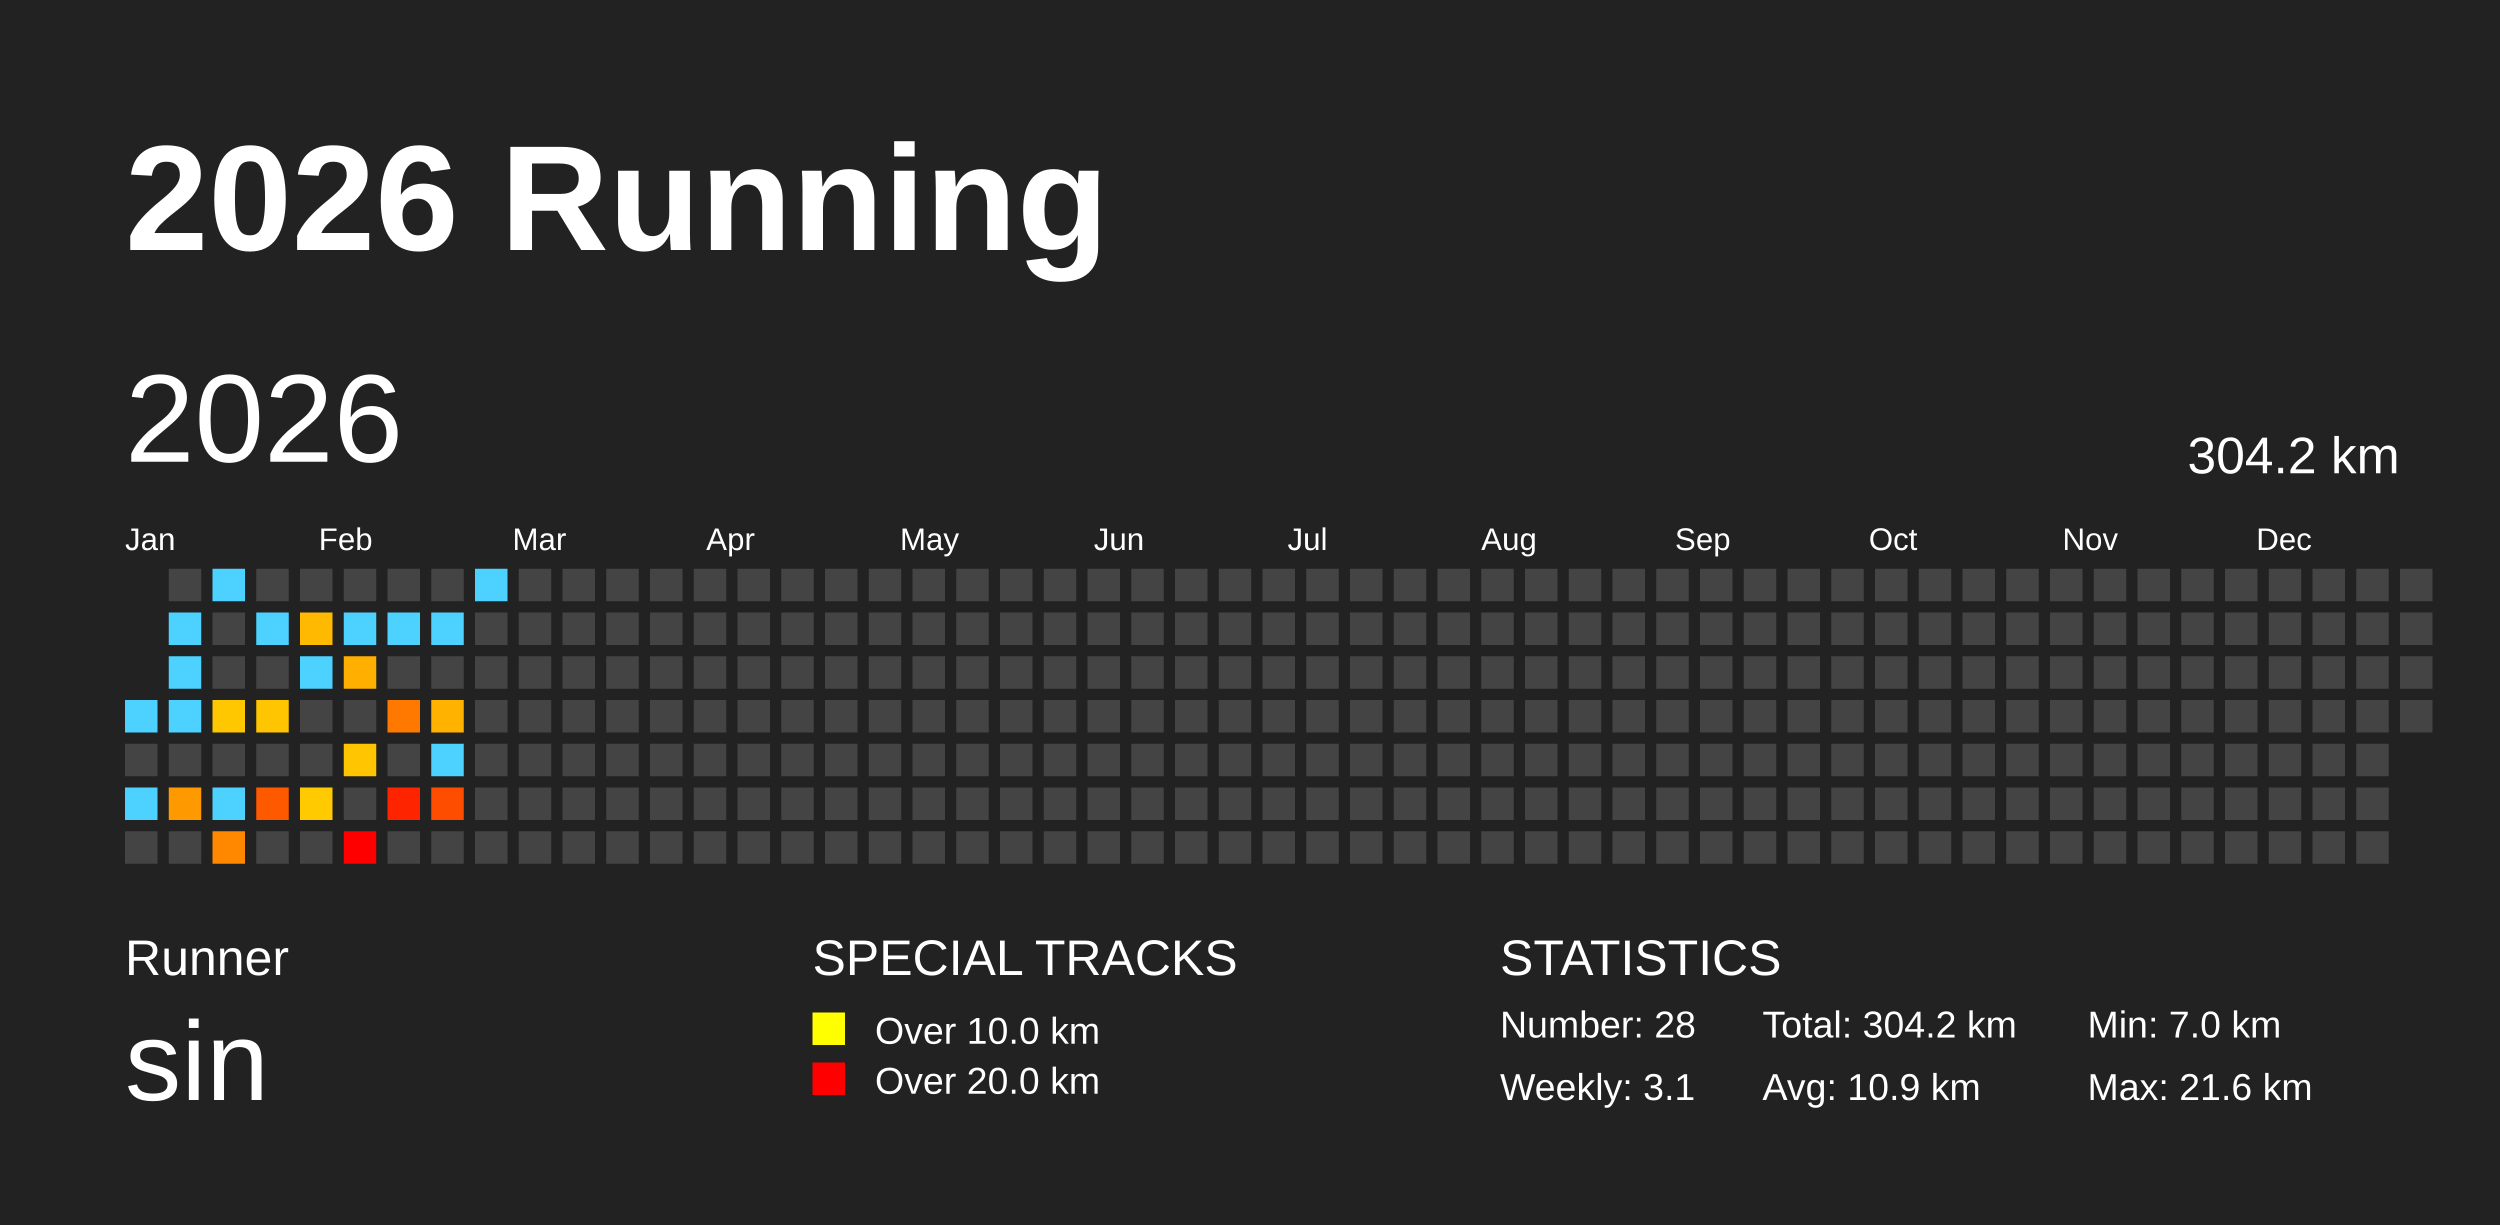
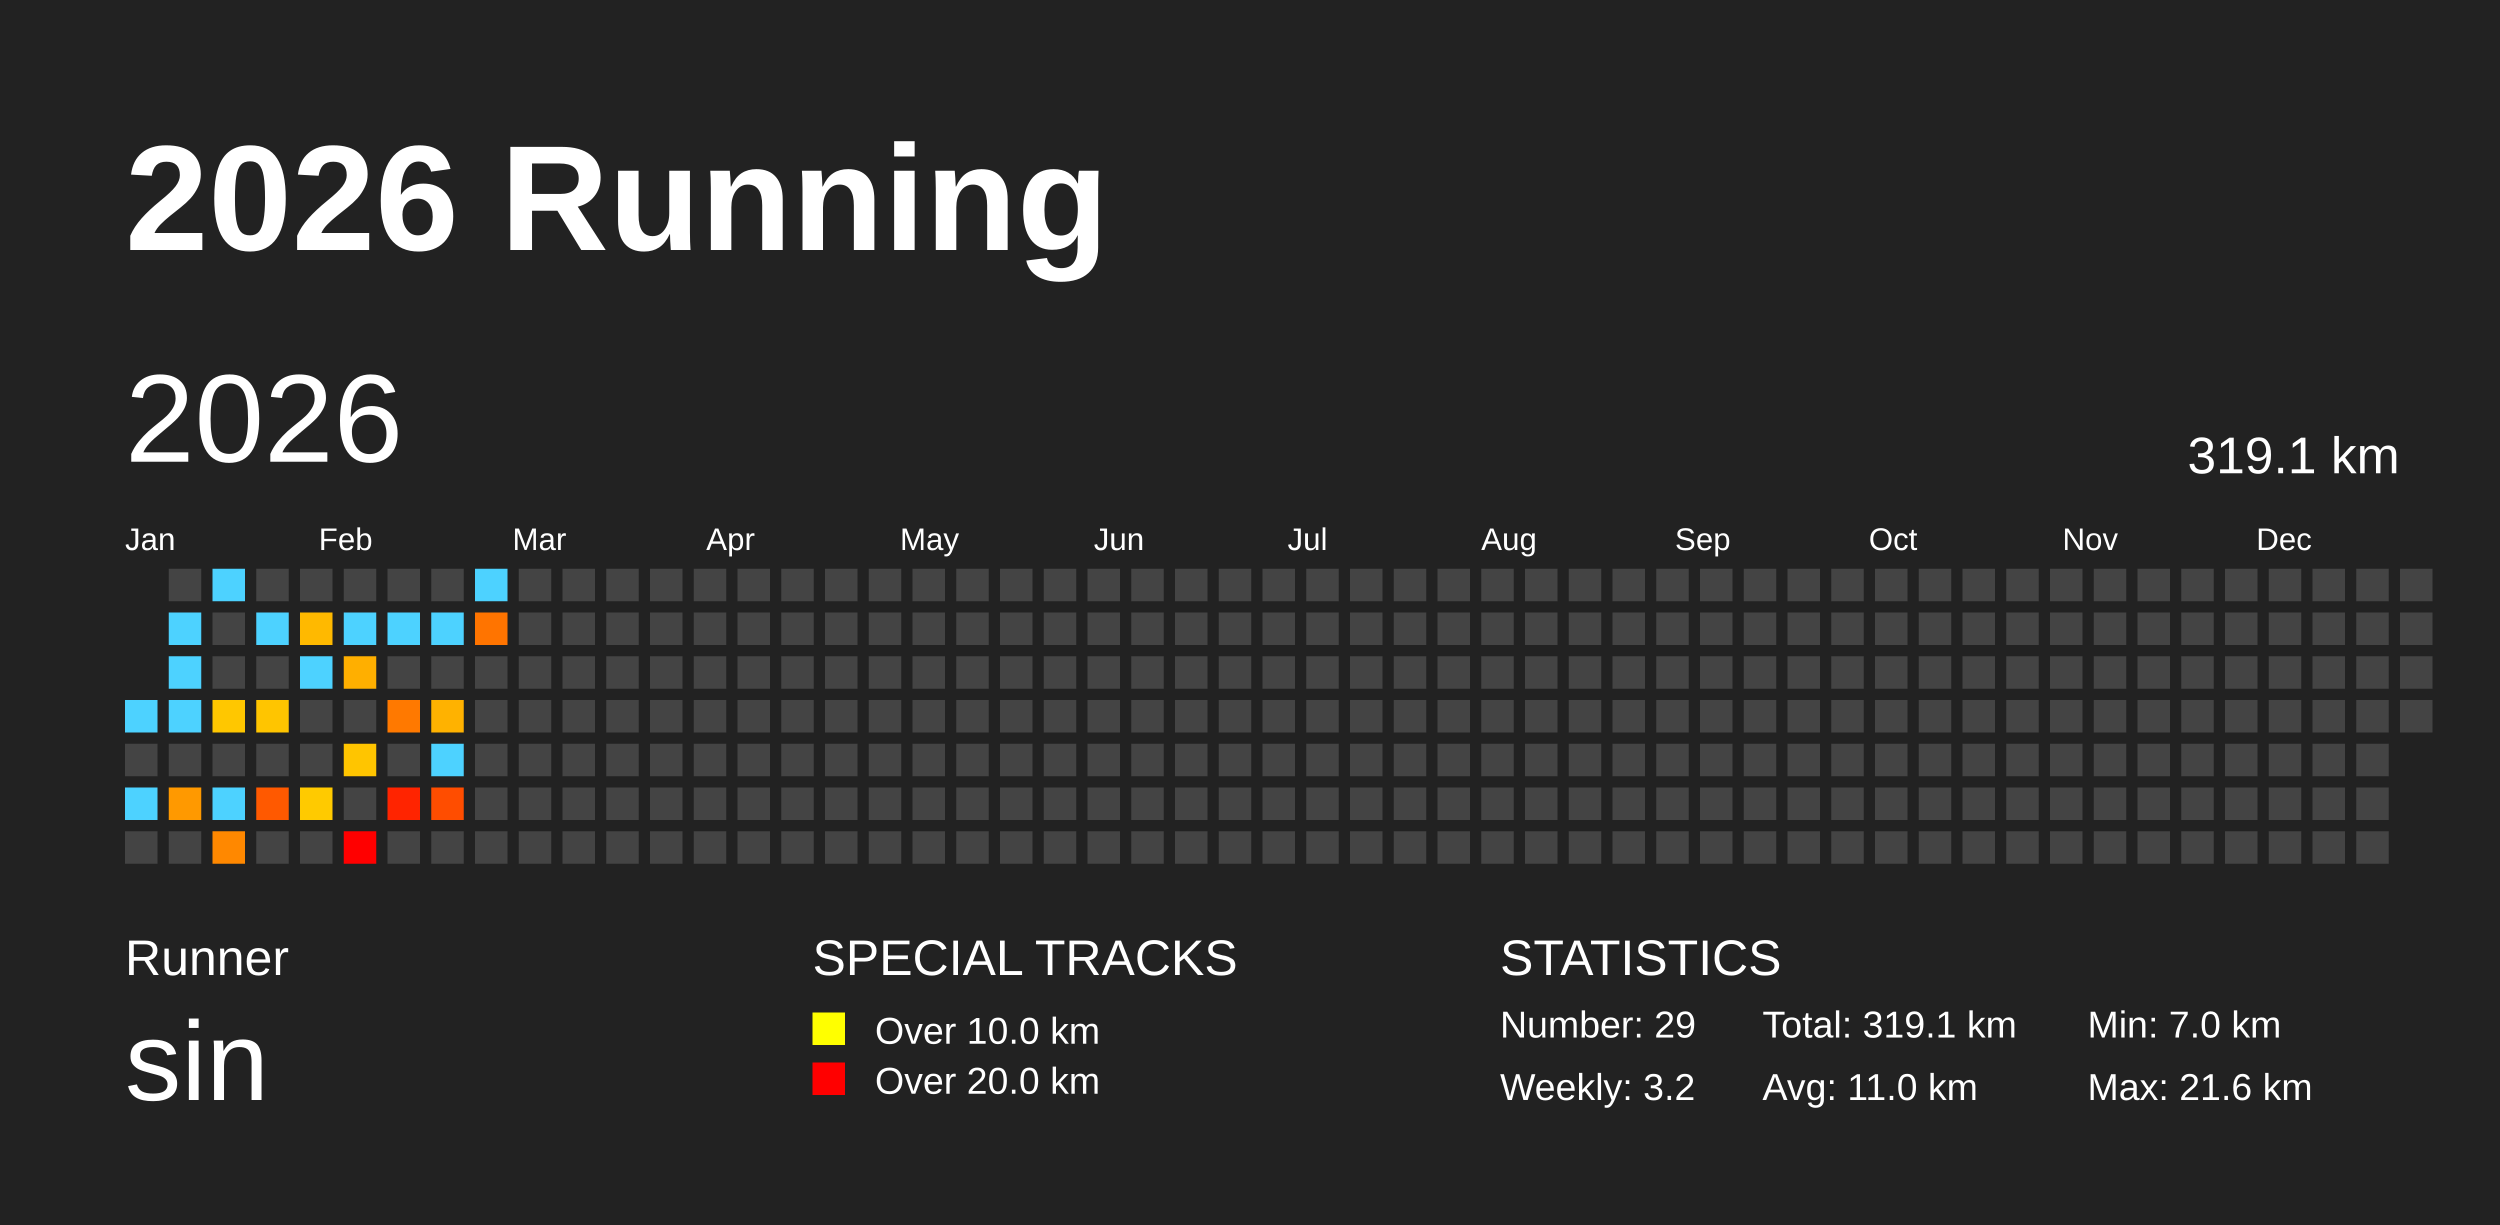
<svg xmlns="http://www.w3.org/2000/svg" baseProfile="full" height="98mm" version="1.1" viewBox="0,0,200,98" width="200mm">
  <defs />
  <rect fill="#222222" height="98" width="200" x="0" y="0" />
  <text fill="#FFFFFF" style="font-size:12px; font-family:Arial; font-weight:bold;" x="10" y="20">2026 Running</text>
  <text fill="#FFFFFF" style="font-size:4px; font-family:Arial" x="10" y="78">Runner</text>
  <text fill="#FFFFFF" style="font-size:9px; font-family:Arial" x="10" y="88">sin</text>
  <text fill="#FFFFFF" style="font-size:4px; font-family:Arial" x="65" y="78">SPECIAL TRACKS</text>
  <rect fill="yellow" height="2.6" width="2.6" x="65" y="81" />
  <text fill="#FFFFFF" style="font-size:3px; font-family:Arial" x="70" y="83.5">Over 10.0 km</text>
  <rect fill="red" height="2.6" width="2.6" x="65" y="85" />
  <text fill="#FFFFFF" style="font-size:3px; font-family:Arial" x="70" y="87.5">Over 20.0 km</text>
  <text fill="#FFFFFF" style="font-size:4px; font-family:Arial" x="120" y="78">STATISTICS</text>
-   <text fill="#FFFFFF" style="font-size:3px; font-family:Arial" x="120" y="83">Number: 28</text>
-   <text fill="#FFFFFF" style="font-size:3px; font-family:Arial" x="120" y="88">Weekly: 3.1</text>
-   <text fill="#FFFFFF" style="font-size:3px; font-family:Arial" x="141" y="83">Total: 304.2 km</text>
-   <text fill="#FFFFFF" style="font-size:3px; font-family:Arial" x="141" y="88">Avg: 10.9 km</text>
+   <text fill="#FFFFFF" style="font-size:3px; font-family:Arial" x="120" y="83">Number: 29</text>
+   <text fill="#FFFFFF" style="font-size:3px; font-family:Arial" x="120" y="88">Weekly: 3.2</text>
+   <text fill="#FFFFFF" style="font-size:3px; font-family:Arial" x="141" y="83">Total: 319.1 km</text>
+   <text fill="#FFFFFF" style="font-size:3px; font-family:Arial" x="141" y="88">Avg: 11.0 km</text>
  <text fill="#FFFFFF" style="font-size:3px; font-family:Arial" x="167" y="83">Min: 7.0 km</text>
  <text fill="#FFFFFF" style="font-size:3px; font-family:Arial" x="167" y="88">Max: 21.6 km</text>
  <text dominant-baseline="hanging" fill="#FFFFFF" style="font-size:10.0px; font-family:Arial;" x="10" y="30">2026</text>
-   <text dominant-baseline="hanging" fill="#FFFFFF" style="font-size:4.125px; font-family:Arial;" x="175" y="35">304.2 km</text>
+   <text dominant-baseline="hanging" fill="#FFFFFF" style="font-size:4.125px; font-family:Arial;" x="175" y="35">319.1 km</text>
  <text fill="#FFFFFF" style="font-size:2.5px; font-family:Arial" x="10.0" y="44">Jan</text>
  <text fill="#FFFFFF" style="font-size:2.5px; font-family:Arial" x="25.5" y="44">Feb</text>
  <text fill="#FFFFFF" style="font-size:2.5px; font-family:Arial" x="41.0" y="44">Mar</text>
  <text fill="#FFFFFF" style="font-size:2.5px; font-family:Arial" x="56.5" y="44">Apr</text>
  <text fill="#FFFFFF" style="font-size:2.5px; font-family:Arial" x="72.0" y="44">May</text>
  <text fill="#FFFFFF" style="font-size:2.5px; font-family:Arial" x="87.5" y="44">Jun</text>
  <text fill="#FFFFFF" style="font-size:2.5px; font-family:Arial" x="103.0" y="44">Jul</text>
  <text fill="#FFFFFF" style="font-size:2.5px; font-family:Arial" x="118.5" y="44">Aug</text>
  <text fill="#FFFFFF" style="font-size:2.5px; font-family:Arial" x="134.0" y="44">Sep</text>
  <text fill="#FFFFFF" style="font-size:2.5px; font-family:Arial" x="149.5" y="44">Oct</text>
  <text fill="#FFFFFF" style="font-size:2.5px; font-family:Arial" x="165.0" y="44">Nov</text>
  <text fill="#FFFFFF" style="font-size:2.5px; font-family:Arial" x="180.5" y="44">Dec</text>
  <rect fill="#4dd2ff" height="2.6" width="2.6" x="10.0" y="56.0" />
  <rect fill="#444444" height="2.6" width="2.6" x="10.0" y="59.5" />
  <rect fill="#4dd2ff" height="2.6" width="2.6" x="10.0" y="63.0" />
  <rect fill="#444444" height="2.6" width="2.6" x="10.0" y="66.5" />
  <rect fill="#444444" height="2.6" width="2.6" x="13.5" y="45.5" />
  <rect fill="#4dd2ff" height="2.6" width="2.6" x="13.5" y="49.0" />
  <rect fill="#4dd2ff" height="2.6" width="2.6" x="13.5" y="52.5" />
  <rect fill="#4dd2ff" height="2.6" width="2.6" x="13.5" y="56.0" />
  <rect fill="#444444" height="2.6" width="2.6" x="13.5" y="59.5" />
  <rect fill="#ff9900" height="2.6" width="2.6" x="13.5" y="63.0" />
  <rect fill="#444444" height="2.6" width="2.6" x="13.5" y="66.5" />
  <rect fill="#4dd2ff" height="2.6" width="2.6" x="17.0" y="45.5" />
  <rect fill="#444444" height="2.6" width="2.6" x="17.0" y="49.0" />
  <rect fill="#444444" height="2.6" width="2.6" x="17.0" y="52.5" />
  <rect fill="#ffc700" height="2.6" width="2.6" x="17.0" y="56.0" />
  <rect fill="#444444" height="2.6" width="2.6" x="17.0" y="59.5" />
  <rect fill="#4dd2ff" height="2.6" width="2.6" x="17.0" y="63.0" />
  <rect fill="#ff8800" height="2.6" width="2.6" x="17.0" y="66.5" />
  <rect fill="#444444" height="2.6" width="2.6" x="20.5" y="45.5" />
  <rect fill="#4dd2ff" height="2.6" width="2.6" x="20.5" y="49.0" />
  <rect fill="#444444" height="2.6" width="2.6" x="20.5" y="52.5" />
  <rect fill="#ffc500" height="2.6" width="2.6" x="20.5" y="56.0" />
  <rect fill="#444444" height="2.6" width="2.6" x="20.5" y="59.5" />
  <rect fill="#ff5900" height="2.6" width="2.6" x="20.5" y="63.0" />
  <rect fill="#444444" height="2.6" width="2.6" x="20.5" y="66.5" />
  <rect fill="#444444" height="2.6" width="2.6" x="24.0" y="45.5" />
  <rect fill="#ffb900" height="2.6" width="2.6" x="24.0" y="49.0" />
  <rect fill="#4dd2ff" height="2.6" width="2.6" x="24.0" y="52.5" />
  <rect fill="#444444" height="2.6" width="2.6" x="24.0" y="56.0" />
  <rect fill="#444444" height="2.6" width="2.6" x="24.0" y="59.5" />
  <rect fill="#ffca00" height="2.6" width="2.6" x="24.0" y="63.0" />
  <rect fill="#444444" height="2.6" width="2.6" x="24.0" y="66.5" />
  <rect fill="#444444" height="2.6" width="2.6" x="27.5" y="45.5" />
  <rect fill="#4dd2ff" height="2.6" width="2.6" x="27.5" y="49.0" />
  <rect fill="#ffaf00" height="2.6" width="2.6" x="27.5" y="52.5" />
  <rect fill="#444444" height="2.6" width="2.6" x="27.5" y="56.0" />
  <rect fill="#ffc500" height="2.6" width="2.6" x="27.5" y="59.5" />
  <rect fill="#444444" height="2.6" width="2.6" x="27.5" y="63.0" />
  <rect fill="red" height="2.6" width="2.6" x="27.5" y="66.5" />
  <rect fill="#444444" height="2.6" width="2.6" x="31.0" y="45.5" />
  <rect fill="#4dd2ff" height="2.6" width="2.6" x="31.0" y="49.0" />
  <rect fill="#444444" height="2.6" width="2.6" x="31.0" y="52.5" />
  <rect fill="#ff7900" height="2.6" width="2.6" x="31.0" y="56.0" />
  <rect fill="#444444" height="2.6" width="2.6" x="31.0" y="59.5" />
  <rect fill="#ff2400" height="2.6" width="2.6" x="31.0" y="63.0" />
  <rect fill="#444444" height="2.6" width="2.6" x="31.0" y="66.5" />
  <rect fill="#444444" height="2.6" width="2.6" x="34.5" y="45.5" />
  <rect fill="#4dd2ff" height="2.6" width="2.6" x="34.5" y="49.0" />
  <rect fill="#444444" height="2.6" width="2.6" x="34.5" y="52.5" />
  <rect fill="#ffb200" height="2.6" width="2.6" x="34.5" y="56.0" />
  <rect fill="#4dd2ff" height="2.6" width="2.6" x="34.5" y="59.5" />
  <rect fill="#ff4d00" height="2.6" width="2.6" x="34.5" y="63.0" />
  <rect fill="#444444" height="2.6" width="2.6" x="34.5" y="66.5" />
  <rect fill="#4dd2ff" height="2.6" width="2.6" x="38.0" y="45.5" />
-   <rect fill="#444444" height="2.6" width="2.6" x="38.0" y="49.0" />
+   <rect fill="#ff7400" height="2.6" width="2.6" x="38.0" y="49.0" />
  <rect fill="#444444" height="2.6" width="2.6" x="38.0" y="52.5" />
  <rect fill="#444444" height="2.6" width="2.6" x="38.0" y="56.0" />
  <rect fill="#444444" height="2.6" width="2.6" x="38.0" y="59.5" />
  <rect fill="#444444" height="2.6" width="2.6" x="38.0" y="63.0" />
  <rect fill="#444444" height="2.6" width="2.6" x="38.0" y="66.5" />
  <rect fill="#444444" height="2.6" width="2.6" x="41.5" y="45.5" />
  <rect fill="#444444" height="2.6" width="2.6" x="41.5" y="49.0" />
  <rect fill="#444444" height="2.6" width="2.6" x="41.5" y="52.5" />
  <rect fill="#444444" height="2.6" width="2.6" x="41.5" y="56.0" />
  <rect fill="#444444" height="2.6" width="2.6" x="41.5" y="59.5" />
  <rect fill="#444444" height="2.6" width="2.6" x="41.5" y="63.0" />
  <rect fill="#444444" height="2.6" width="2.6" x="41.5" y="66.5" />
  <rect fill="#444444" height="2.6" width="2.6" x="45.0" y="45.5" />
  <rect fill="#444444" height="2.6" width="2.6" x="45.0" y="49.0" />
  <rect fill="#444444" height="2.6" width="2.6" x="45.0" y="52.5" />
  <rect fill="#444444" height="2.6" width="2.6" x="45.0" y="56.0" />
  <rect fill="#444444" height="2.6" width="2.6" x="45.0" y="59.5" />
  <rect fill="#444444" height="2.6" width="2.6" x="45.0" y="63.0" />
  <rect fill="#444444" height="2.6" width="2.6" x="45.0" y="66.5" />
  <rect fill="#444444" height="2.6" width="2.6" x="48.5" y="45.5" />
  <rect fill="#444444" height="2.6" width="2.6" x="48.5" y="49.0" />
  <rect fill="#444444" height="2.6" width="2.6" x="48.5" y="52.5" />
  <rect fill="#444444" height="2.6" width="2.6" x="48.5" y="56.0" />
  <rect fill="#444444" height="2.6" width="2.6" x="48.5" y="59.5" />
  <rect fill="#444444" height="2.6" width="2.6" x="48.5" y="63.0" />
  <rect fill="#444444" height="2.6" width="2.6" x="48.5" y="66.5" />
  <rect fill="#444444" height="2.6" width="2.6" x="52.0" y="45.5" />
  <rect fill="#444444" height="2.6" width="2.6" x="52.0" y="49.0" />
  <rect fill="#444444" height="2.6" width="2.6" x="52.0" y="52.5" />
  <rect fill="#444444" height="2.6" width="2.6" x="52.0" y="56.0" />
  <rect fill="#444444" height="2.6" width="2.6" x="52.0" y="59.5" />
  <rect fill="#444444" height="2.6" width="2.6" x="52.0" y="63.0" />
  <rect fill="#444444" height="2.6" width="2.6" x="52.0" y="66.5" />
  <rect fill="#444444" height="2.6" width="2.6" x="55.5" y="45.5" />
  <rect fill="#444444" height="2.6" width="2.6" x="55.5" y="49.0" />
  <rect fill="#444444" height="2.6" width="2.6" x="55.5" y="52.5" />
  <rect fill="#444444" height="2.6" width="2.6" x="55.5" y="56.0" />
  <rect fill="#444444" height="2.6" width="2.6" x="55.5" y="59.5" />
  <rect fill="#444444" height="2.6" width="2.6" x="55.5" y="63.0" />
  <rect fill="#444444" height="2.6" width="2.6" x="55.5" y="66.5" />
  <rect fill="#444444" height="2.6" width="2.6" x="59.0" y="45.5" />
  <rect fill="#444444" height="2.6" width="2.6" x="59.0" y="49.0" />
  <rect fill="#444444" height="2.6" width="2.6" x="59.0" y="52.5" />
  <rect fill="#444444" height="2.6" width="2.6" x="59.0" y="56.0" />
  <rect fill="#444444" height="2.6" width="2.6" x="59.0" y="59.5" />
  <rect fill="#444444" height="2.6" width="2.6" x="59.0" y="63.0" />
  <rect fill="#444444" height="2.6" width="2.6" x="59.0" y="66.5" />
  <rect fill="#444444" height="2.6" width="2.6" x="62.5" y="45.5" />
  <rect fill="#444444" height="2.6" width="2.6" x="62.5" y="49.0" />
  <rect fill="#444444" height="2.6" width="2.6" x="62.5" y="52.5" />
  <rect fill="#444444" height="2.6" width="2.6" x="62.5" y="56.0" />
  <rect fill="#444444" height="2.6" width="2.6" x="62.5" y="59.5" />
  <rect fill="#444444" height="2.6" width="2.6" x="62.5" y="63.0" />
  <rect fill="#444444" height="2.6" width="2.6" x="62.5" y="66.5" />
  <rect fill="#444444" height="2.6" width="2.6" x="66.0" y="45.5" />
  <rect fill="#444444" height="2.6" width="2.6" x="66.0" y="49.0" />
  <rect fill="#444444" height="2.6" width="2.6" x="66.0" y="52.5" />
  <rect fill="#444444" height="2.6" width="2.6" x="66.0" y="56.0" />
  <rect fill="#444444" height="2.6" width="2.6" x="66.0" y="59.5" />
  <rect fill="#444444" height="2.6" width="2.6" x="66.0" y="63.0" />
  <rect fill="#444444" height="2.6" width="2.6" x="66.0" y="66.5" />
  <rect fill="#444444" height="2.6" width="2.6" x="69.5" y="45.5" />
  <rect fill="#444444" height="2.6" width="2.6" x="69.5" y="49.0" />
  <rect fill="#444444" height="2.6" width="2.6" x="69.5" y="52.5" />
  <rect fill="#444444" height="2.6" width="2.6" x="69.5" y="56.0" />
  <rect fill="#444444" height="2.6" width="2.6" x="69.5" y="59.5" />
  <rect fill="#444444" height="2.6" width="2.6" x="69.5" y="63.0" />
  <rect fill="#444444" height="2.6" width="2.6" x="69.5" y="66.5" />
  <rect fill="#444444" height="2.6" width="2.6" x="73.0" y="45.5" />
  <rect fill="#444444" height="2.6" width="2.6" x="73.0" y="49.0" />
  <rect fill="#444444" height="2.6" width="2.6" x="73.0" y="52.5" />
  <rect fill="#444444" height="2.6" width="2.6" x="73.0" y="56.0" />
  <rect fill="#444444" height="2.6" width="2.6" x="73.0" y="59.5" />
  <rect fill="#444444" height="2.6" width="2.6" x="73.0" y="63.0" />
  <rect fill="#444444" height="2.6" width="2.6" x="73.0" y="66.5" />
  <rect fill="#444444" height="2.6" width="2.6" x="76.5" y="45.5" />
  <rect fill="#444444" height="2.6" width="2.6" x="76.5" y="49.0" />
  <rect fill="#444444" height="2.6" width="2.6" x="76.5" y="52.5" />
  <rect fill="#444444" height="2.6" width="2.6" x="76.5" y="56.0" />
  <rect fill="#444444" height="2.6" width="2.6" x="76.5" y="59.5" />
  <rect fill="#444444" height="2.6" width="2.6" x="76.5" y="63.0" />
  <rect fill="#444444" height="2.6" width="2.6" x="76.5" y="66.5" />
  <rect fill="#444444" height="2.6" width="2.6" x="80.0" y="45.5" />
  <rect fill="#444444" height="2.6" width="2.6" x="80.0" y="49.0" />
  <rect fill="#444444" height="2.6" width="2.6" x="80.0" y="52.5" />
  <rect fill="#444444" height="2.6" width="2.6" x="80.0" y="56.0" />
  <rect fill="#444444" height="2.6" width="2.6" x="80.0" y="59.5" />
  <rect fill="#444444" height="2.6" width="2.6" x="80.0" y="63.0" />
  <rect fill="#444444" height="2.6" width="2.6" x="80.0" y="66.5" />
  <rect fill="#444444" height="2.6" width="2.6" x="83.5" y="45.5" />
  <rect fill="#444444" height="2.6" width="2.6" x="83.5" y="49.0" />
  <rect fill="#444444" height="2.6" width="2.6" x="83.5" y="52.5" />
  <rect fill="#444444" height="2.6" width="2.6" x="83.5" y="56.0" />
  <rect fill="#444444" height="2.6" width="2.6" x="83.5" y="59.5" />
  <rect fill="#444444" height="2.6" width="2.6" x="83.5" y="63.0" />
  <rect fill="#444444" height="2.6" width="2.6" x="83.5" y="66.5" />
  <rect fill="#444444" height="2.6" width="2.6" x="87.0" y="45.5" />
  <rect fill="#444444" height="2.6" width="2.6" x="87.0" y="49.0" />
  <rect fill="#444444" height="2.6" width="2.6" x="87.0" y="52.5" />
  <rect fill="#444444" height="2.6" width="2.6" x="87.0" y="56.0" />
  <rect fill="#444444" height="2.6" width="2.6" x="87.0" y="59.5" />
  <rect fill="#444444" height="2.6" width="2.6" x="87.0" y="63.0" />
  <rect fill="#444444" height="2.6" width="2.6" x="87.0" y="66.5" />
  <rect fill="#444444" height="2.6" width="2.6" x="90.5" y="45.5" />
  <rect fill="#444444" height="2.6" width="2.6" x="90.5" y="49.0" />
  <rect fill="#444444" height="2.6" width="2.6" x="90.5" y="52.5" />
  <rect fill="#444444" height="2.6" width="2.6" x="90.5" y="56.0" />
  <rect fill="#444444" height="2.6" width="2.6" x="90.5" y="59.5" />
  <rect fill="#444444" height="2.6" width="2.6" x="90.5" y="63.0" />
  <rect fill="#444444" height="2.6" width="2.6" x="90.5" y="66.5" />
  <rect fill="#444444" height="2.6" width="2.6" x="94.0" y="45.5" />
  <rect fill="#444444" height="2.6" width="2.6" x="94.0" y="49.0" />
  <rect fill="#444444" height="2.6" width="2.6" x="94.0" y="52.5" />
  <rect fill="#444444" height="2.6" width="2.6" x="94.0" y="56.0" />
  <rect fill="#444444" height="2.6" width="2.6" x="94.0" y="59.5" />
  <rect fill="#444444" height="2.6" width="2.6" x="94.0" y="63.0" />
  <rect fill="#444444" height="2.6" width="2.6" x="94.0" y="66.5" />
  <rect fill="#444444" height="2.6" width="2.6" x="97.5" y="45.5" />
  <rect fill="#444444" height="2.6" width="2.6" x="97.5" y="49.0" />
  <rect fill="#444444" height="2.6" width="2.6" x="97.5" y="52.5" />
  <rect fill="#444444" height="2.6" width="2.6" x="97.5" y="56.0" />
  <rect fill="#444444" height="2.6" width="2.6" x="97.5" y="59.5" />
  <rect fill="#444444" height="2.6" width="2.6" x="97.5" y="63.0" />
  <rect fill="#444444" height="2.6" width="2.6" x="97.5" y="66.5" />
  <rect fill="#444444" height="2.6" width="2.6" x="101.0" y="45.5" />
  <rect fill="#444444" height="2.6" width="2.6" x="101.0" y="49.0" />
  <rect fill="#444444" height="2.6" width="2.6" x="101.0" y="52.5" />
  <rect fill="#444444" height="2.6" width="2.6" x="101.0" y="56.0" />
  <rect fill="#444444" height="2.6" width="2.6" x="101.0" y="59.5" />
  <rect fill="#444444" height="2.6" width="2.6" x="101.0" y="63.0" />
  <rect fill="#444444" height="2.6" width="2.6" x="101.0" y="66.5" />
  <rect fill="#444444" height="2.6" width="2.6" x="104.5" y="45.5" />
  <rect fill="#444444" height="2.6" width="2.6" x="104.5" y="49.0" />
  <rect fill="#444444" height="2.6" width="2.6" x="104.5" y="52.5" />
  <rect fill="#444444" height="2.6" width="2.6" x="104.5" y="56.0" />
  <rect fill="#444444" height="2.6" width="2.6" x="104.5" y="59.5" />
  <rect fill="#444444" height="2.6" width="2.6" x="104.5" y="63.0" />
  <rect fill="#444444" height="2.6" width="2.6" x="104.5" y="66.5" />
  <rect fill="#444444" height="2.6" width="2.6" x="108.0" y="45.5" />
  <rect fill="#444444" height="2.6" width="2.6" x="108.0" y="49.0" />
  <rect fill="#444444" height="2.6" width="2.6" x="108.0" y="52.5" />
  <rect fill="#444444" height="2.6" width="2.6" x="108.0" y="56.0" />
  <rect fill="#444444" height="2.6" width="2.6" x="108.0" y="59.5" />
  <rect fill="#444444" height="2.6" width="2.6" x="108.0" y="63.0" />
  <rect fill="#444444" height="2.6" width="2.6" x="108.0" y="66.5" />
  <rect fill="#444444" height="2.6" width="2.6" x="111.5" y="45.5" />
  <rect fill="#444444" height="2.6" width="2.6" x="111.5" y="49.0" />
  <rect fill="#444444" height="2.6" width="2.6" x="111.5" y="52.5" />
  <rect fill="#444444" height="2.6" width="2.6" x="111.5" y="56.0" />
  <rect fill="#444444" height="2.6" width="2.6" x="111.5" y="59.5" />
  <rect fill="#444444" height="2.6" width="2.6" x="111.5" y="63.0" />
  <rect fill="#444444" height="2.6" width="2.6" x="111.5" y="66.5" />
  <rect fill="#444444" height="2.6" width="2.6" x="115.0" y="45.5" />
  <rect fill="#444444" height="2.6" width="2.6" x="115.0" y="49.0" />
  <rect fill="#444444" height="2.6" width="2.6" x="115.0" y="52.5" />
  <rect fill="#444444" height="2.6" width="2.6" x="115.0" y="56.0" />
  <rect fill="#444444" height="2.6" width="2.6" x="115.0" y="59.5" />
  <rect fill="#444444" height="2.6" width="2.6" x="115.0" y="63.0" />
  <rect fill="#444444" height="2.6" width="2.6" x="115.0" y="66.5" />
  <rect fill="#444444" height="2.6" width="2.6" x="118.5" y="45.5" />
  <rect fill="#444444" height="2.6" width="2.6" x="118.5" y="49.0" />
  <rect fill="#444444" height="2.6" width="2.6" x="118.5" y="52.5" />
  <rect fill="#444444" height="2.6" width="2.6" x="118.5" y="56.0" />
  <rect fill="#444444" height="2.6" width="2.6" x="118.5" y="59.5" />
  <rect fill="#444444" height="2.6" width="2.6" x="118.5" y="63.0" />
  <rect fill="#444444" height="2.6" width="2.6" x="118.5" y="66.5" />
  <rect fill="#444444" height="2.6" width="2.6" x="122.0" y="45.5" />
  <rect fill="#444444" height="2.6" width="2.6" x="122.0" y="49.0" />
  <rect fill="#444444" height="2.6" width="2.6" x="122.0" y="52.5" />
  <rect fill="#444444" height="2.6" width="2.6" x="122.0" y="56.0" />
  <rect fill="#444444" height="2.6" width="2.6" x="122.0" y="59.5" />
  <rect fill="#444444" height="2.6" width="2.6" x="122.0" y="63.0" />
  <rect fill="#444444" height="2.6" width="2.6" x="122.0" y="66.5" />
  <rect fill="#444444" height="2.6" width="2.6" x="125.5" y="45.5" />
  <rect fill="#444444" height="2.6" width="2.6" x="125.5" y="49.0" />
  <rect fill="#444444" height="2.6" width="2.6" x="125.5" y="52.5" />
  <rect fill="#444444" height="2.6" width="2.6" x="125.5" y="56.0" />
  <rect fill="#444444" height="2.6" width="2.6" x="125.5" y="59.5" />
  <rect fill="#444444" height="2.6" width="2.6" x="125.5" y="63.0" />
  <rect fill="#444444" height="2.6" width="2.6" x="125.5" y="66.5" />
  <rect fill="#444444" height="2.6" width="2.6" x="129.0" y="45.5" />
  <rect fill="#444444" height="2.6" width="2.6" x="129.0" y="49.0" />
  <rect fill="#444444" height="2.6" width="2.6" x="129.0" y="52.5" />
  <rect fill="#444444" height="2.6" width="2.6" x="129.0" y="56.0" />
  <rect fill="#444444" height="2.6" width="2.6" x="129.0" y="59.5" />
  <rect fill="#444444" height="2.6" width="2.6" x="129.0" y="63.0" />
  <rect fill="#444444" height="2.6" width="2.6" x="129.0" y="66.5" />
  <rect fill="#444444" height="2.6" width="2.6" x="132.5" y="45.5" />
  <rect fill="#444444" height="2.6" width="2.6" x="132.5" y="49.0" />
  <rect fill="#444444" height="2.6" width="2.6" x="132.5" y="52.5" />
  <rect fill="#444444" height="2.6" width="2.6" x="132.5" y="56.0" />
  <rect fill="#444444" height="2.6" width="2.6" x="132.5" y="59.5" />
  <rect fill="#444444" height="2.6" width="2.6" x="132.5" y="63.0" />
  <rect fill="#444444" height="2.6" width="2.6" x="132.5" y="66.5" />
  <rect fill="#444444" height="2.6" width="2.6" x="136.0" y="45.5" />
  <rect fill="#444444" height="2.6" width="2.6" x="136.0" y="49.0" />
  <rect fill="#444444" height="2.6" width="2.6" x="136.0" y="52.5" />
  <rect fill="#444444" height="2.6" width="2.6" x="136.0" y="56.0" />
  <rect fill="#444444" height="2.6" width="2.6" x="136.0" y="59.5" />
  <rect fill="#444444" height="2.6" width="2.6" x="136.0" y="63.0" />
  <rect fill="#444444" height="2.6" width="2.6" x="136.0" y="66.5" />
  <rect fill="#444444" height="2.6" width="2.6" x="139.5" y="45.5" />
  <rect fill="#444444" height="2.6" width="2.6" x="139.5" y="49.0" />
  <rect fill="#444444" height="2.6" width="2.6" x="139.5" y="52.5" />
  <rect fill="#444444" height="2.6" width="2.6" x="139.5" y="56.0" />
  <rect fill="#444444" height="2.6" width="2.6" x="139.5" y="59.5" />
  <rect fill="#444444" height="2.6" width="2.6" x="139.5" y="63.0" />
  <rect fill="#444444" height="2.6" width="2.6" x="139.5" y="66.5" />
  <rect fill="#444444" height="2.6" width="2.6" x="143.0" y="45.5" />
  <rect fill="#444444" height="2.6" width="2.6" x="143.0" y="49.0" />
  <rect fill="#444444" height="2.6" width="2.6" x="143.0" y="52.5" />
  <rect fill="#444444" height="2.6" width="2.6" x="143.0" y="56.0" />
  <rect fill="#444444" height="2.6" width="2.6" x="143.0" y="59.5" />
  <rect fill="#444444" height="2.6" width="2.6" x="143.0" y="63.0" />
  <rect fill="#444444" height="2.6" width="2.6" x="143.0" y="66.5" />
  <rect fill="#444444" height="2.6" width="2.6" x="146.5" y="45.5" />
  <rect fill="#444444" height="2.6" width="2.6" x="146.5" y="49.0" />
  <rect fill="#444444" height="2.6" width="2.6" x="146.5" y="52.5" />
  <rect fill="#444444" height="2.6" width="2.6" x="146.5" y="56.0" />
  <rect fill="#444444" height="2.6" width="2.6" x="146.5" y="59.5" />
  <rect fill="#444444" height="2.6" width="2.6" x="146.5" y="63.0" />
  <rect fill="#444444" height="2.6" width="2.6" x="146.5" y="66.5" />
  <rect fill="#444444" height="2.6" width="2.6" x="150.0" y="45.5" />
  <rect fill="#444444" height="2.6" width="2.6" x="150.0" y="49.0" />
  <rect fill="#444444" height="2.6" width="2.6" x="150.0" y="52.5" />
  <rect fill="#444444" height="2.6" width="2.6" x="150.0" y="56.0" />
  <rect fill="#444444" height="2.6" width="2.6" x="150.0" y="59.5" />
  <rect fill="#444444" height="2.6" width="2.6" x="150.0" y="63.0" />
  <rect fill="#444444" height="2.6" width="2.6" x="150.0" y="66.5" />
  <rect fill="#444444" height="2.6" width="2.6" x="153.5" y="45.5" />
  <rect fill="#444444" height="2.6" width="2.6" x="153.5" y="49.0" />
  <rect fill="#444444" height="2.6" width="2.6" x="153.5" y="52.5" />
  <rect fill="#444444" height="2.6" width="2.6" x="153.5" y="56.0" />
  <rect fill="#444444" height="2.6" width="2.6" x="153.5" y="59.5" />
  <rect fill="#444444" height="2.6" width="2.6" x="153.5" y="63.0" />
  <rect fill="#444444" height="2.6" width="2.6" x="153.5" y="66.5" />
  <rect fill="#444444" height="2.6" width="2.6" x="157.0" y="45.5" />
  <rect fill="#444444" height="2.6" width="2.6" x="157.0" y="49.0" />
  <rect fill="#444444" height="2.6" width="2.6" x="157.0" y="52.5" />
  <rect fill="#444444" height="2.6" width="2.6" x="157.0" y="56.0" />
  <rect fill="#444444" height="2.6" width="2.6" x="157.0" y="59.5" />
  <rect fill="#444444" height="2.6" width="2.6" x="157.0" y="63.0" />
  <rect fill="#444444" height="2.6" width="2.6" x="157.0" y="66.5" />
  <rect fill="#444444" height="2.6" width="2.6" x="160.5" y="45.5" />
  <rect fill="#444444" height="2.6" width="2.6" x="160.5" y="49.0" />
  <rect fill="#444444" height="2.6" width="2.6" x="160.5" y="52.5" />
  <rect fill="#444444" height="2.6" width="2.6" x="160.5" y="56.0" />
  <rect fill="#444444" height="2.6" width="2.6" x="160.5" y="59.5" />
  <rect fill="#444444" height="2.6" width="2.6" x="160.5" y="63.0" />
  <rect fill="#444444" height="2.6" width="2.6" x="160.5" y="66.5" />
  <rect fill="#444444" height="2.6" width="2.6" x="164.0" y="45.5" />
  <rect fill="#444444" height="2.6" width="2.6" x="164.0" y="49.0" />
  <rect fill="#444444" height="2.6" width="2.6" x="164.0" y="52.5" />
  <rect fill="#444444" height="2.6" width="2.6" x="164.0" y="56.0" />
  <rect fill="#444444" height="2.6" width="2.6" x="164.0" y="59.5" />
  <rect fill="#444444" height="2.6" width="2.6" x="164.0" y="63.0" />
  <rect fill="#444444" height="2.6" width="2.6" x="164.0" y="66.5" />
  <rect fill="#444444" height="2.6" width="2.6" x="167.5" y="45.5" />
  <rect fill="#444444" height="2.6" width="2.6" x="167.5" y="49.0" />
  <rect fill="#444444" height="2.6" width="2.6" x="167.5" y="52.5" />
  <rect fill="#444444" height="2.6" width="2.6" x="167.5" y="56.0" />
  <rect fill="#444444" height="2.6" width="2.6" x="167.5" y="59.5" />
  <rect fill="#444444" height="2.6" width="2.6" x="167.5" y="63.0" />
  <rect fill="#444444" height="2.6" width="2.6" x="167.5" y="66.5" />
  <rect fill="#444444" height="2.6" width="2.6" x="171.0" y="45.5" />
  <rect fill="#444444" height="2.6" width="2.6" x="171.0" y="49.0" />
  <rect fill="#444444" height="2.6" width="2.6" x="171.0" y="52.5" />
  <rect fill="#444444" height="2.6" width="2.6" x="171.0" y="56.0" />
  <rect fill="#444444" height="2.6" width="2.6" x="171.0" y="59.5" />
  <rect fill="#444444" height="2.6" width="2.6" x="171.0" y="63.0" />
  <rect fill="#444444" height="2.6" width="2.6" x="171.0" y="66.5" />
  <rect fill="#444444" height="2.6" width="2.6" x="174.5" y="45.5" />
  <rect fill="#444444" height="2.6" width="2.6" x="174.5" y="49.0" />
  <rect fill="#444444" height="2.6" width="2.6" x="174.5" y="52.5" />
  <rect fill="#444444" height="2.6" width="2.6" x="174.5" y="56.0" />
  <rect fill="#444444" height="2.6" width="2.6" x="174.5" y="59.5" />
  <rect fill="#444444" height="2.6" width="2.6" x="174.5" y="63.0" />
  <rect fill="#444444" height="2.6" width="2.6" x="174.5" y="66.5" />
  <rect fill="#444444" height="2.6" width="2.6" x="178.0" y="45.5" />
  <rect fill="#444444" height="2.6" width="2.6" x="178.0" y="49.0" />
  <rect fill="#444444" height="2.6" width="2.6" x="178.0" y="52.5" />
  <rect fill="#444444" height="2.6" width="2.6" x="178.0" y="56.0" />
  <rect fill="#444444" height="2.6" width="2.6" x="178.0" y="59.5" />
  <rect fill="#444444" height="2.6" width="2.6" x="178.0" y="63.0" />
  <rect fill="#444444" height="2.6" width="2.6" x="178.0" y="66.5" />
  <rect fill="#444444" height="2.6" width="2.6" x="181.5" y="45.5" />
  <rect fill="#444444" height="2.6" width="2.6" x="181.5" y="49.0" />
  <rect fill="#444444" height="2.6" width="2.6" x="181.5" y="52.5" />
  <rect fill="#444444" height="2.6" width="2.6" x="181.5" y="56.0" />
  <rect fill="#444444" height="2.6" width="2.6" x="181.5" y="59.5" />
  <rect fill="#444444" height="2.6" width="2.6" x="181.5" y="63.0" />
  <rect fill="#444444" height="2.6" width="2.6" x="181.5" y="66.5" />
  <rect fill="#444444" height="2.6" width="2.6" x="185.0" y="45.5" />
  <rect fill="#444444" height="2.6" width="2.6" x="185.0" y="49.0" />
  <rect fill="#444444" height="2.6" width="2.6" x="185.0" y="52.5" />
  <rect fill="#444444" height="2.6" width="2.6" x="185.0" y="56.0" />
  <rect fill="#444444" height="2.6" width="2.6" x="185.0" y="59.5" />
  <rect fill="#444444" height="2.6" width="2.6" x="185.0" y="63.0" />
  <rect fill="#444444" height="2.6" width="2.6" x="185.0" y="66.5" />
  <rect fill="#444444" height="2.6" width="2.6" x="188.5" y="45.5" />
  <rect fill="#444444" height="2.6" width="2.6" x="188.5" y="49.0" />
  <rect fill="#444444" height="2.6" width="2.6" x="188.5" y="52.5" />
  <rect fill="#444444" height="2.6" width="2.6" x="188.5" y="56.0" />
  <rect fill="#444444" height="2.6" width="2.6" x="188.5" y="59.5" />
  <rect fill="#444444" height="2.6" width="2.6" x="188.5" y="63.0" />
  <rect fill="#444444" height="2.6" width="2.6" x="188.5" y="66.5" />
  <rect fill="#444444" height="2.6" width="2.6" x="192.0" y="45.5" />
  <rect fill="#444444" height="2.6" width="2.6" x="192.0" y="49.0" />
  <rect fill="#444444" height="2.6" width="2.6" x="192.0" y="52.5" />
  <rect fill="#444444" height="2.6" width="2.6" x="192.0" y="56.0" />
</svg>
